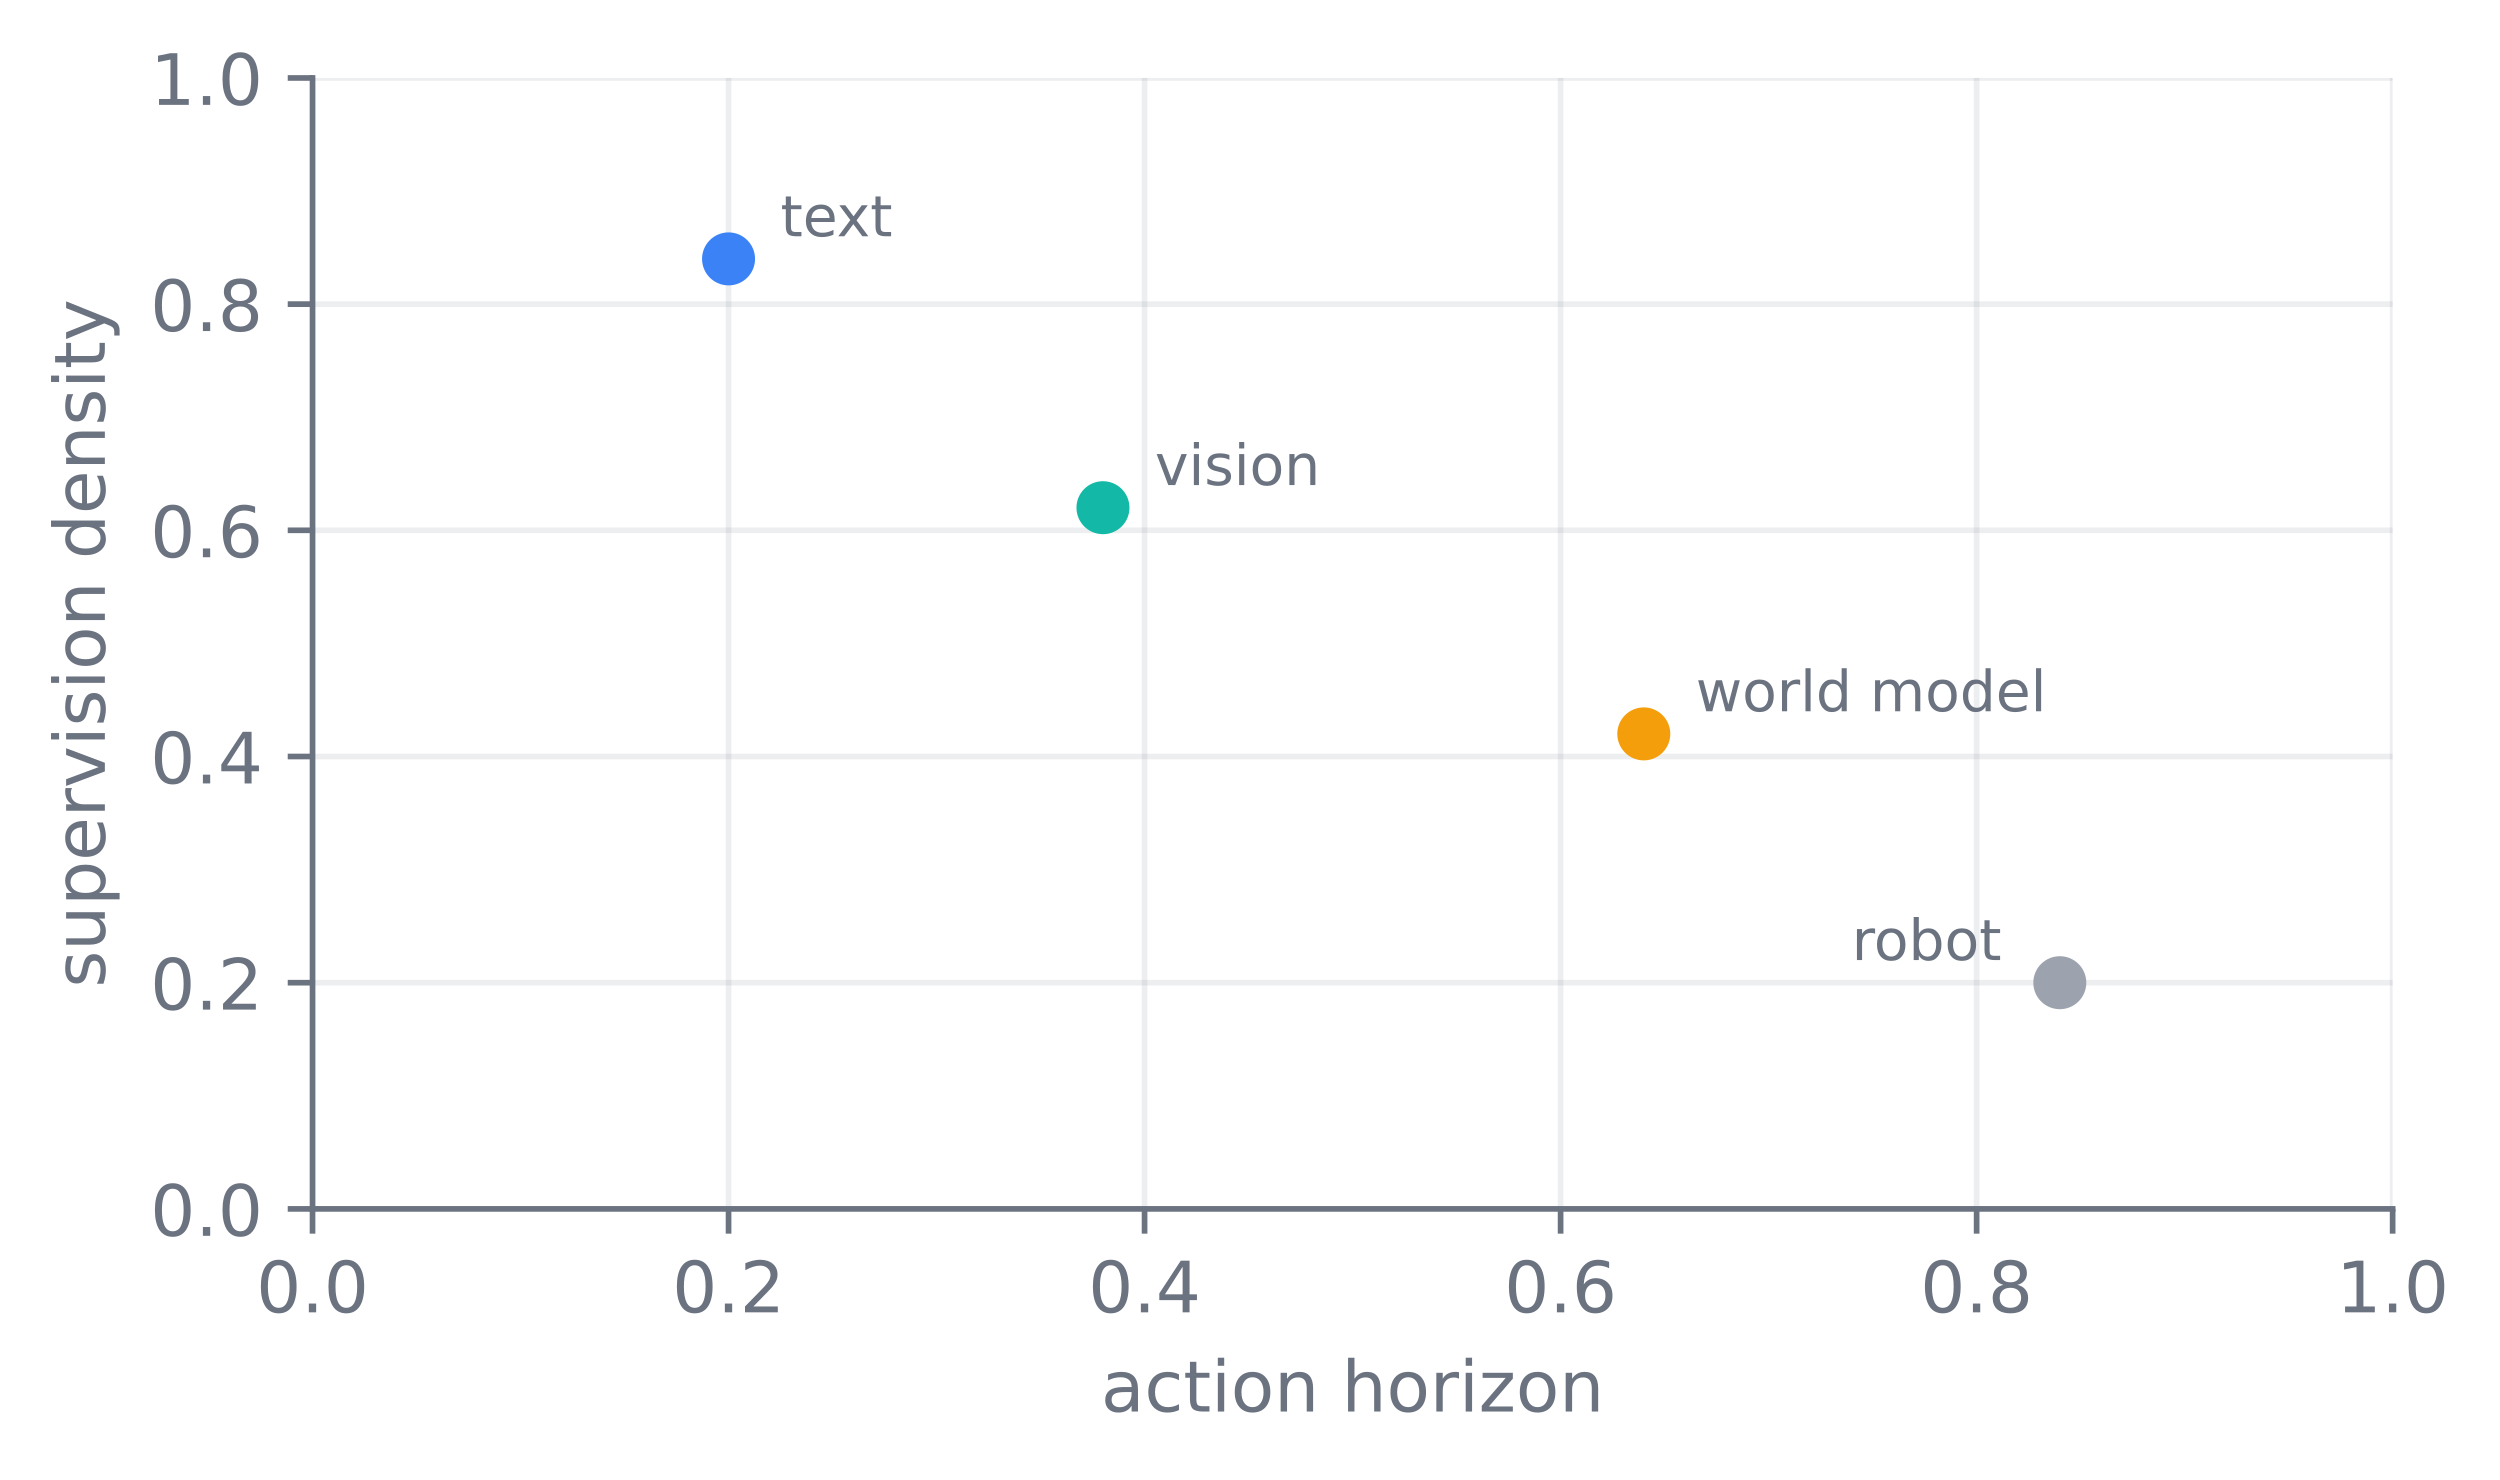
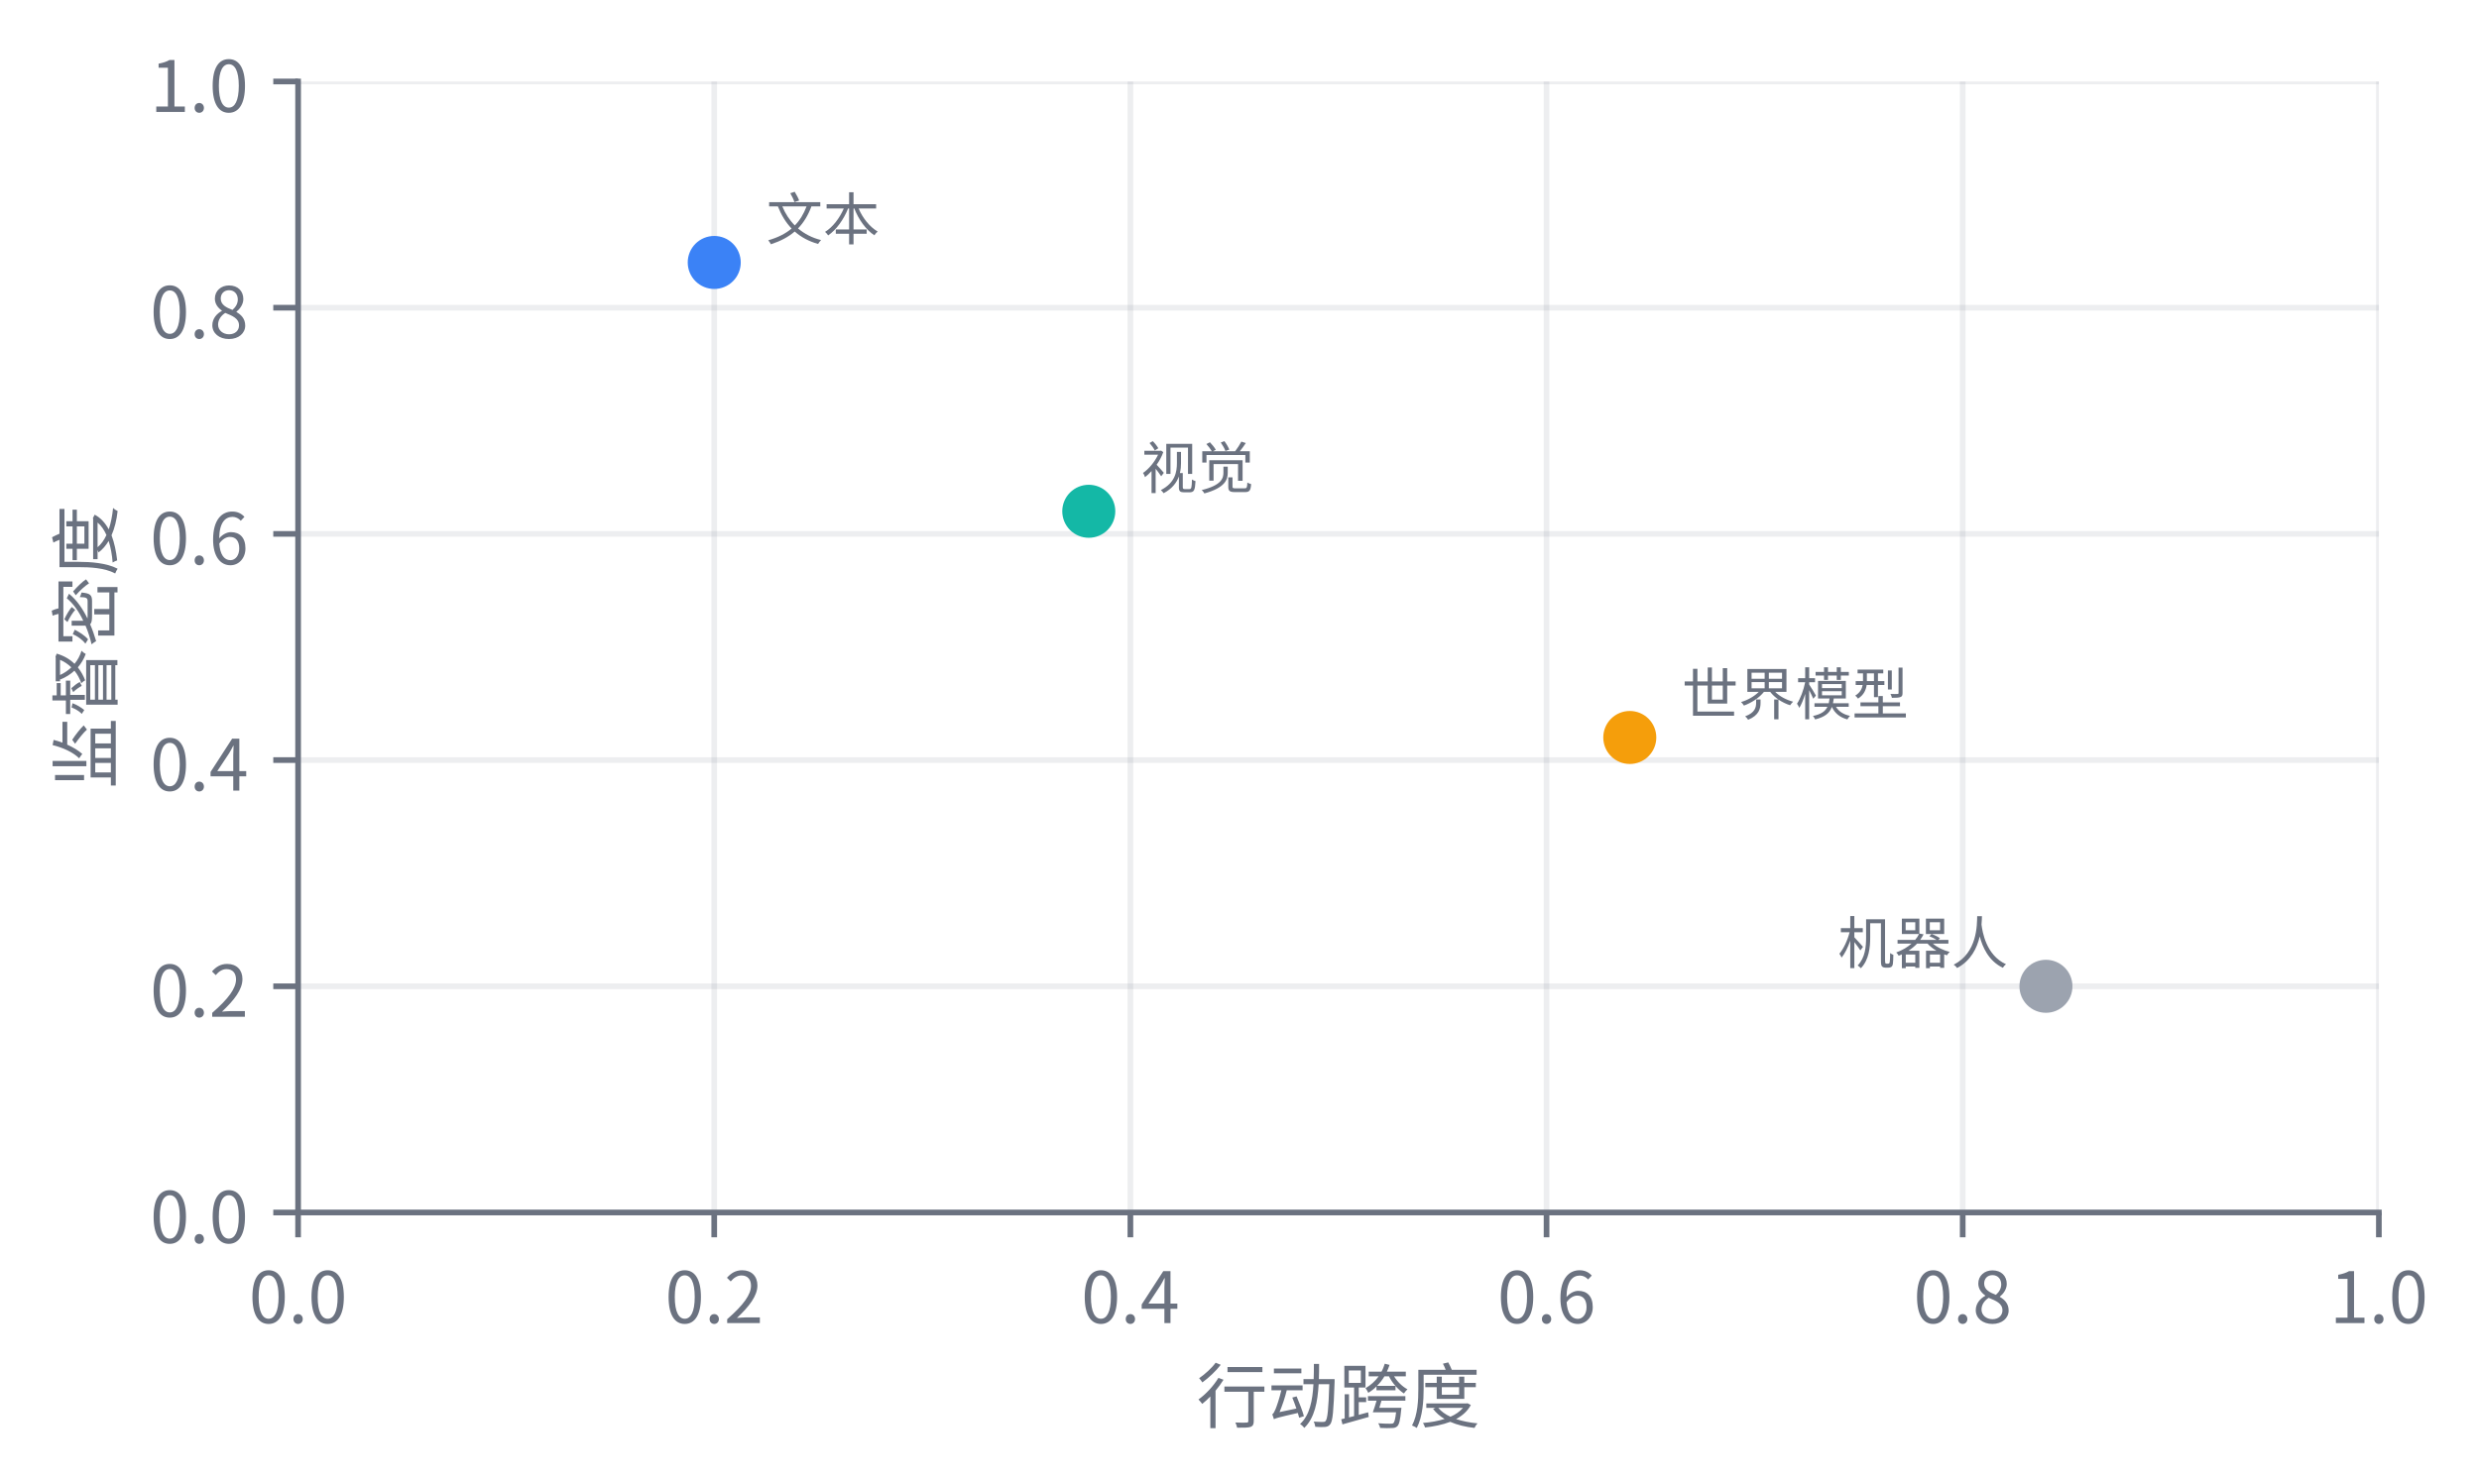
- <svg xmlns="http://www.w3.org/2000/svg" xmlns:xlink="http://www.w3.org/1999/xlink" width="352.8pt" height="208.8pt" viewBox="0 0 352.8 208.8" version="1.1">
+ <svg xmlns="http://www.w3.org/2000/svg" xmlns:xlink="http://www.w3.org/1999/xlink" width="349.722pt" height="209.3pt" viewBox="0 0 349.722 209.3" version="1.1">
  <defs>
    <style type="text/css">*{stroke-linejoin: round; stroke-linecap: butt}</style>
  </defs>
  <g id="figure_1">
    <g id="patch_1">
-       <path d="M 0 208.8  L 352.8 208.8  L 352.8 0  L 0 0  L 0 208.8  z " style="fill: none" />
+       <path d="M 0 209.3  L 349.722 209.3  L 349.722 0  L 0 0  L 0 209.3  z " style="fill: none" />
    </g>
    <g id="axes_1">
      <g id="patch_2">
-         <path d="M 44.104 170.599  L 337.648 170.599  L 337.648 10.999  L 44.104 10.999  L 44.104 170.599  z " style="fill: none" />
+         <path d="M 42.052 171.1  L 335.596 171.1  L 335.596 11.5  L 42.052 11.5  L 42.052 171.1  z " style="fill: none" />
      </g>
      <g id="matplotlib.axis_1">
        <g id="xtick_1">
          <g id="line2d_1">
-             <path d="M 44.104 170.599  L 44.104 10.999  " clip-path="url(#pfd65cee948)" style="fill: none; stroke: #6b7280; stroke-opacity: 0.12; stroke-width: 0.8; stroke-linecap: square" />
+             <path d="M 42.052 171.1  L 42.052 11.5  " clip-path="url(#p0d7fcb207f)" style="fill: none; stroke: #6b7280; stroke-opacity: 0.12; stroke-width: 0.8; stroke-linecap: square" />
          </g>
          <g id="line2d_2">
            <defs>
-               <path id="m7f1b7dd243" d="M 0 0  L 0 3.5  " style="stroke: #6b7280; stroke-width: 0.8" />
+               <path id="m5cb1685ff8" d="M 0 0  L 0 3.5  " style="stroke: #6b7280; stroke-width: 0.8" />
            </defs>
            <g>
-               <use xlink:href="#m7f1b7dd243" x="44.104" y="170.599" style="fill: #6b7280; stroke: #6b7280; stroke-width: 0.8" />
+               <use xlink:href="#m5cb1685ff8" x="42.052" y="171.1" style="fill: #6b7280; stroke: #6b7280; stroke-width: 0.8" />
            </g>
          </g>
          <g id="text_1">
-             <g style="fill: #6b7280" transform="translate(36.15234 185.1969) scale(0.1 -0.1)">
-               <defs>
-                 <path id="DejaVuSans-13" d="M 2034 4250  Q 1547 4250 1301 3770  Q 1056 3291 1056 2328  Q 1056 1369 1301 889  Q 1547 409 2034 409  Q 2525 409 2770 889  Q 3016 1369 3016 2328  Q 3016 3291 2770 3770  Q 2525 4250 2034 4250  z M 2034 4750  Q 2819 4750 3233 4129  Q 3647 3509 3647 2328  Q 3647 1150 3233 529  Q 2819 -91 2034 -91  Q 1250 -91 836 529  Q 422 1150 422 2328  Q 422 3509 836 4129  Q 1250 4750 2034 4750  z " transform="scale(0.015625)" />
-                 <path id="DejaVuSans-11" d="M 684 794  L 1344 794  L 1344 0  L 684 0  L 684 794  z " transform="scale(0.015625)" />
-               </defs>
-               <use xlink:href="#DejaVuSans-13" />
-               <use xlink:href="#DejaVuSans-11" transform="translate(63.625 0)" />
-               <use xlink:href="#DejaVuSans-13" transform="translate(95.40625 0)" />
-             </g>
+             <text style="font-size: 10px; font-family: 'PingFang SC', 'Heiti SC', 'STHeiti', 'Noto Sans CJK SC', 'Microsoft YaHei', 'SimHei', 'Arial Unicode MS', 'DejaVu Sans', sans-serif; text-anchor: middle; fill: #6b7280" x="42.052" y="186.7" transform="rotate(-0 42.05156 186.7004)">0.0</text>
          </g>
        </g>
        <g id="xtick_2">
          <g id="line2d_3">
-             <path d="M 102.813 170.599  L 102.813 10.999  " clip-path="url(#pfd65cee948)" style="fill: none; stroke: #6b7280; stroke-opacity: 0.12; stroke-width: 0.8; stroke-linecap: square" />
+             <path d="M 100.76 171.1  L 100.76 11.5  " clip-path="url(#p0d7fcb207f)" style="fill: none; stroke: #6b7280; stroke-opacity: 0.12; stroke-width: 0.8; stroke-linecap: square" />
          </g>
          <g id="line2d_4">
            <g>
-               <use xlink:href="#m7f1b7dd243" x="102.813" y="170.599" style="fill: #6b7280; stroke: #6b7280; stroke-width: 0.8" />
+               <use xlink:href="#m5cb1685ff8" x="100.76" y="171.1" style="fill: #6b7280; stroke: #6b7280; stroke-width: 0.8" />
            </g>
          </g>
          <g id="text_2">
-             <g style="fill: #6b7280" transform="translate(94.86125 185.1969) scale(0.1 -0.1)">
-               <defs>
-                 <path id="DejaVuSans-15" d="M 1228 531  L 3431 531  L 3431 0  L 469 0  L 469 531  Q 828 903 1448 1529  Q 2069 2156 2228 2338  Q 2531 2678 2651 2914  Q 2772 3150 2772 3378  Q 2772 3750 2511 3984  Q 2250 4219 1831 4219  Q 1534 4219 1204 4116  Q 875 4013 500 3803  L 500 4441  Q 881 4594 1212 4672  Q 1544 4750 1819 4750  Q 2544 4750 2975 4387  Q 3406 4025 3406 3419  Q 3406 3131 3298 2873  Q 3191 2616 2906 2266  Q 2828 2175 2409 1742  Q 1991 1309 1228 531  z " transform="scale(0.015625)" />
-               </defs>
-               <use xlink:href="#DejaVuSans-13" />
-               <use xlink:href="#DejaVuSans-11" transform="translate(63.625 0)" />
-               <use xlink:href="#DejaVuSans-15" transform="translate(95.40625 0)" />
-             </g>
+             <text style="font-size: 10px; font-family: 'PingFang SC', 'Heiti SC', 'STHeiti', 'Noto Sans CJK SC', 'Microsoft YaHei', 'SimHei', 'Arial Unicode MS', 'DejaVu Sans', sans-serif; text-anchor: middle; fill: #6b7280" x="100.76" y="186.7" transform="rotate(-0 100.7605 186.7004)">0.2</text>
          </g>
        </g>
        <g id="xtick_3">
          <g id="line2d_5">
-             <path d="M 161.522 170.599  L 161.522 10.999  " clip-path="url(#pfd65cee948)" style="fill: none; stroke: #6b7280; stroke-opacity: 0.12; stroke-width: 0.8; stroke-linecap: square" />
+             <path d="M 159.469 171.1  L 159.469 11.5  " clip-path="url(#p0d7fcb207f)" style="fill: none; stroke: #6b7280; stroke-opacity: 0.12; stroke-width: 0.8; stroke-linecap: square" />
          </g>
          <g id="line2d_6">
            <g>
-               <use xlink:href="#m7f1b7dd243" x="161.522" y="170.599" style="fill: #6b7280; stroke: #6b7280; stroke-width: 0.8" />
+               <use xlink:href="#m5cb1685ff8" x="159.469" y="171.1" style="fill: #6b7280; stroke: #6b7280; stroke-width: 0.8" />
            </g>
          </g>
          <g id="text_3">
-             <g style="fill: #6b7280" transform="translate(153.5702 185.1969) scale(0.1 -0.1)">
-               <defs>
-                 <path id="DejaVuSans-17" d="M 2419 4116  L 825 1625  L 2419 1625  L 2419 4116  z M 2253 4666  L 3047 4666  L 3047 1625  L 3713 1625  L 3713 1100  L 3047 1100  L 3047 0  L 2419 0  L 2419 1100  L 313 1100  L 313 1709  L 2253 4666  z " transform="scale(0.015625)" />
-               </defs>
-               <use xlink:href="#DejaVuSans-13" />
-               <use xlink:href="#DejaVuSans-11" transform="translate(63.625 0)" />
-               <use xlink:href="#DejaVuSans-17" transform="translate(95.40625 0)" />
-             </g>
+             <text style="font-size: 10px; font-family: 'PingFang SC', 'Heiti SC', 'STHeiti', 'Noto Sans CJK SC', 'Microsoft YaHei', 'SimHei', 'Arial Unicode MS', 'DejaVu Sans', sans-serif; text-anchor: middle; fill: #6b7280" x="159.469" y="186.7" transform="rotate(-0 159.4694 186.7004)">0.4</text>
          </g>
        </g>
        <g id="xtick_4">
          <g id="line2d_7">
-             <path d="M 220.231 170.599  L 220.231 10.999  " clip-path="url(#pfd65cee948)" style="fill: none; stroke: #6b7280; stroke-opacity: 0.12; stroke-width: 0.8; stroke-linecap: square" />
+             <path d="M 218.178 171.1  L 218.178 11.5  " clip-path="url(#p0d7fcb207f)" style="fill: none; stroke: #6b7280; stroke-opacity: 0.12; stroke-width: 0.8; stroke-linecap: square" />
          </g>
          <g id="line2d_8">
            <g>
-               <use xlink:href="#m7f1b7dd243" x="220.231" y="170.599" style="fill: #6b7280; stroke: #6b7280; stroke-width: 0.8" />
+               <use xlink:href="#m5cb1685ff8" x="218.178" y="171.1" style="fill: #6b7280; stroke: #6b7280; stroke-width: 0.8" />
            </g>
          </g>
          <g id="text_4">
-             <g style="fill: #6b7280" transform="translate(212.2791 185.1969) scale(0.1 -0.1)">
-               <defs>
-                 <path id="DejaVuSans-19" d="M 2113 2584  Q 1688 2584 1439 2293  Q 1191 2003 1191 1497  Q 1191 994 1439 701  Q 1688 409 2113 409  Q 2538 409 2786 701  Q 3034 994 3034 1497  Q 3034 2003 2786 2293  Q 2538 2584 2113 2584  z M 3366 4563  L 3366 3988  Q 3128 4100 2886 4159  Q 2644 4219 2406 4219  Q 1781 4219 1451 3797  Q 1122 3375 1075 2522  Q 1259 2794 1537 2939  Q 1816 3084 2150 3084  Q 2853 3084 3261 2657  Q 3669 2231 3669 1497  Q 3669 778 3244 343  Q 2819 -91 2113 -91  Q 1303 -91 875 529  Q 447 1150 447 2328  Q 447 3434 972 4092  Q 1497 4750 2381 4750  Q 2619 4750 2861 4703  Q 3103 4656 3366 4563  z " transform="scale(0.015625)" />
-               </defs>
-               <use xlink:href="#DejaVuSans-13" />
-               <use xlink:href="#DejaVuSans-11" transform="translate(63.625 0)" />
-               <use xlink:href="#DejaVuSans-19" transform="translate(95.40625 0)" />
-             </g>
+             <text style="font-size: 10px; font-family: 'PingFang SC', 'Heiti SC', 'STHeiti', 'Noto Sans CJK SC', 'Microsoft YaHei', 'SimHei', 'Arial Unicode MS', 'DejaVu Sans', sans-serif; text-anchor: middle; fill: #6b7280" x="218.178" y="186.7" transform="rotate(-0 218.1783 186.7004)">0.6</text>
          </g>
        </g>
        <g id="xtick_5">
          <g id="line2d_9">
-             <path d="M 278.94 170.599  L 278.94 10.999  " clip-path="url(#pfd65cee948)" style="fill: none; stroke: #6b7280; stroke-opacity: 0.12; stroke-width: 0.8; stroke-linecap: square" />
+             <path d="M 276.887 171.1  L 276.887 11.5  " clip-path="url(#p0d7fcb207f)" style="fill: none; stroke: #6b7280; stroke-opacity: 0.12; stroke-width: 0.8; stroke-linecap: square" />
          </g>
          <g id="line2d_10">
            <g>
-               <use xlink:href="#m7f1b7dd243" x="278.94" y="170.599" style="fill: #6b7280; stroke: #6b7280; stroke-width: 0.8" />
+               <use xlink:href="#m5cb1685ff8" x="276.887" y="171.1" style="fill: #6b7280; stroke: #6b7280; stroke-width: 0.8" />
            </g>
          </g>
          <g id="text_5">
-             <g style="fill: #6b7280" transform="translate(270.988 185.1969) scale(0.1 -0.1)">
-               <defs>
-                 <path id="DejaVuSans-1b" d="M 2034 2216  Q 1584 2216 1326 1975  Q 1069 1734 1069 1313  Q 1069 891 1326 650  Q 1584 409 2034 409  Q 2484 409 2743 651  Q 3003 894 3003 1313  Q 3003 1734 2745 1975  Q 2488 2216 2034 2216  z M 1403 2484  Q 997 2584 770 2862  Q 544 3141 544 3541  Q 544 4100 942 4425  Q 1341 4750 2034 4750  Q 2731 4750 3128 4425  Q 3525 4100 3525 3541  Q 3525 3141 3298 2862  Q 3072 2584 2669 2484  Q 3125 2378 3379 2068  Q 3634 1759 3634 1313  Q 3634 634 3220 271  Q 2806 -91 2034 -91  Q 1263 -91 848 271  Q 434 634 434 1313  Q 434 1759 690 2068  Q 947 2378 1403 2484  z M 1172 3481  Q 1172 3119 1398 2916  Q 1625 2713 2034 2713  Q 2441 2713 2670 2916  Q 2900 3119 2900 3481  Q 2900 3844 2670 4047  Q 2441 4250 2034 4250  Q 1625 4250 1398 4047  Q 1172 3844 1172 3481  z " transform="scale(0.015625)" />
-               </defs>
-               <use xlink:href="#DejaVuSans-13" />
-               <use xlink:href="#DejaVuSans-11" transform="translate(63.625 0)" />
-               <use xlink:href="#DejaVuSans-1b" transform="translate(95.40625 0)" />
-             </g>
+             <text style="font-size: 10px; font-family: 'PingFang SC', 'Heiti SC', 'STHeiti', 'Noto Sans CJK SC', 'Microsoft YaHei', 'SimHei', 'Arial Unicode MS', 'DejaVu Sans', sans-serif; text-anchor: middle; fill: #6b7280" x="276.887" y="186.7" transform="rotate(-0 276.8872 186.7004)">0.8</text>
          </g>
        </g>
        <g id="xtick_6">
          <g id="line2d_11">
-             <path d="M 337.648 170.599  L 337.648 10.999  " clip-path="url(#pfd65cee948)" style="fill: none; stroke: #6b7280; stroke-opacity: 0.12; stroke-width: 0.8; stroke-linecap: square" />
+             <path d="M 335.596 171.1  L 335.596 11.5  " clip-path="url(#p0d7fcb207f)" style="fill: none; stroke: #6b7280; stroke-opacity: 0.12; stroke-width: 0.8; stroke-linecap: square" />
          </g>
          <g id="line2d_12">
            <g>
-               <use xlink:href="#m7f1b7dd243" x="337.648" y="170.599" style="fill: #6b7280; stroke: #6b7280; stroke-width: 0.8" />
+               <use xlink:href="#m5cb1685ff8" x="335.596" y="171.1" style="fill: #6b7280; stroke: #6b7280; stroke-width: 0.8" />
            </g>
          </g>
          <g id="text_6">
-             <g style="fill: #6b7280" transform="translate(329.6969 185.1969) scale(0.1 -0.1)">
-               <defs>
-                 <path id="DejaVuSans-14" d="M 794 531  L 1825 531  L 1825 4091  L 703 3866  L 703 4441  L 1819 4666  L 2450 4666  L 2450 531  L 3481 531  L 3481 0  L 794 0  L 794 531  z " transform="scale(0.015625)" />
-               </defs>
-               <use xlink:href="#DejaVuSans-14" />
-               <use xlink:href="#DejaVuSans-11" transform="translate(63.625 0)" />
-               <use xlink:href="#DejaVuSans-13" transform="translate(95.40625 0)" />
-             </g>
+             <text style="font-size: 10px; font-family: 'PingFang SC', 'Heiti SC', 'STHeiti', 'Noto Sans CJK SC', 'Microsoft YaHei', 'SimHei', 'Arial Unicode MS', 'DejaVu Sans', sans-serif; text-anchor: middle; fill: #6b7280" x="335.596" y="186.7" transform="rotate(-0 335.5961 186.7004)">1.0</text>
          </g>
        </g>
        <g id="text_7">
-           <g style="fill: #6b7280" transform="translate(155.3715 199.1977) scale(0.1 -0.1)">
-             <defs>
-               <path id="DejaVuSans-44" d="M 2194 1759  Q 1497 1759 1228 1600  Q 959 1441 959 1056  Q 959 750 1161 570  Q 1363 391 1709 391  Q 2188 391 2477 730  Q 2766 1069 2766 1631  L 2766 1759  L 2194 1759  z M 3341 1997  L 3341 0  L 2766 0  L 2766 531  Q 2569 213 2275 61  Q 1981 -91 1556 -91  Q 1019 -91 701 211  Q 384 513 384 1019  Q 384 1609 779 1909  Q 1175 2209 1959 2209  L 2766 2209  L 2766 2266  Q 2766 2663 2505 2880  Q 2244 3097 1772 3097  Q 1472 3097 1187 3025  Q 903 2953 641 2809  L 641 3341  Q 956 3463 1253 3523  Q 1550 3584 1831 3584  Q 2591 3584 2966 3190  Q 3341 2797 3341 1997  z " transform="scale(0.015625)" />
-               <path id="DejaVuSans-46" d="M 3122 3366  L 3122 2828  Q 2878 2963 2633 3030  Q 2388 3097 2138 3097  Q 1578 3097 1268 2742  Q 959 2388 959 1747  Q 959 1106 1268 751  Q 1578 397 2138 397  Q 2388 397 2633 464  Q 2878 531 3122 666  L 3122 134  Q 2881 22 2623 -34  Q 2366 -91 2075 -91  Q 1284 -91 818 406  Q 353 903 353 1747  Q 353 2603 823 3093  Q 1294 3584 2113 3584  Q 2378 3584 2631 3529  Q 2884 3475 3122 3366  z " transform="scale(0.015625)" />
-               <path id="DejaVuSans-57" d="M 1172 4494  L 1172 3500  L 2356 3500  L 2356 3053  L 1172 3053  L 1172 1153  Q 1172 725 1289 603  Q 1406 481 1766 481  L 2356 481  L 2356 0  L 1766 0  Q 1100 0 847 248  Q 594 497 594 1153  L 594 3053  L 172 3053  L 172 3500  L 594 3500  L 594 4494  L 1172 4494  z " transform="scale(0.015625)" />
-               <path id="DejaVuSans-4c" d="M 603 3500  L 1178 3500  L 1178 0  L 603 0  L 603 3500  z M 603 4863  L 1178 4863  L 1178 4134  L 603 4134  L 603 4863  z " transform="scale(0.015625)" />
-               <path id="DejaVuSans-52" d="M 1959 3097  Q 1497 3097 1228 2736  Q 959 2375 959 1747  Q 959 1119 1226 758  Q 1494 397 1959 397  Q 2419 397 2687 759  Q 2956 1122 2956 1747  Q 2956 2369 2687 2733  Q 2419 3097 1959 3097  z M 1959 3584  Q 2709 3584 3137 3096  Q 3566 2609 3566 1747  Q 3566 888 3137 398  Q 2709 -91 1959 -91  Q 1206 -91 779 398  Q 353 888 353 1747  Q 353 2609 779 3096  Q 1206 3584 1959 3584  z " transform="scale(0.015625)" />
-               <path id="DejaVuSans-51" d="M 3513 2113  L 3513 0  L 2938 0  L 2938 2094  Q 2938 2591 2744 2837  Q 2550 3084 2163 3084  Q 1697 3084 1428 2787  Q 1159 2491 1159 1978  L 1159 0  L 581 0  L 581 3500  L 1159 3500  L 1159 2956  Q 1366 3272 1645 3428  Q 1925 3584 2291 3584  Q 2894 3584 3203 3211  Q 3513 2838 3513 2113  z " transform="scale(0.015625)" />
-               <path id="DejaVuSans-3" transform="scale(0.015625)" />
-               <path id="DejaVuSans-4b" d="M 3513 2113  L 3513 0  L 2938 0  L 2938 2094  Q 2938 2591 2744 2837  Q 2550 3084 2163 3084  Q 1697 3084 1428 2787  Q 1159 2491 1159 1978  L 1159 0  L 581 0  L 581 4863  L 1159 4863  L 1159 2956  Q 1366 3272 1645 3428  Q 1925 3584 2291 3584  Q 2894 3584 3203 3211  Q 3513 2838 3513 2113  z " transform="scale(0.015625)" />
-               <path id="DejaVuSans-55" d="M 2631 2963  Q 2534 3019 2420 3045  Q 2306 3072 2169 3072  Q 1681 3072 1420 2755  Q 1159 2438 1159 1844  L 1159 0  L 581 0  L 581 3500  L 1159 3500  L 1159 2956  Q 1341 3275 1631 3429  Q 1922 3584 2338 3584  Q 2397 3584 2469 3576  Q 2541 3569 2628 3553  L 2631 2963  z " transform="scale(0.015625)" />
-               <path id="DejaVuSans-5d" d="M 353 3500  L 3084 3500  L 3084 2975  L 922 459  L 3084 459  L 3084 0  L 275 0  L 275 525  L 2438 3041  L 353 3041  L 353 3500  z " transform="scale(0.015625)" />
-             </defs>
-             <use xlink:href="#DejaVuSans-44" />
-             <use xlink:href="#DejaVuSans-46" transform="translate(61.28125 0)" />
-             <use xlink:href="#DejaVuSans-57" transform="translate(116.2656 0)" />
-             <use xlink:href="#DejaVuSans-4c" transform="translate(155.4688 0)" />
-             <use xlink:href="#DejaVuSans-52" transform="translate(183.25 0)" />
-             <use xlink:href="#DejaVuSans-51" transform="translate(244.4375 0)" />
-             <use xlink:href="#DejaVuSans-3" transform="translate(307.8125 0)" />
-             <use xlink:href="#DejaVuSans-4b" transform="translate(339.5938 0)" />
-             <use xlink:href="#DejaVuSans-52" transform="translate(402.9688 0)" />
-             <use xlink:href="#DejaVuSans-55" transform="translate(464.1562 0)" />
-             <use xlink:href="#DejaVuSans-4c" transform="translate(505.2656 0)" />
-             <use xlink:href="#DejaVuSans-5d" transform="translate(533.0469 0)" />
-             <use xlink:href="#DejaVuSans-52" transform="translate(585.5312 0)" />
-             <use xlink:href="#DejaVuSans-51" transform="translate(646.7188 0)" />
-           </g>
+           <text style="font-size: 10px; font-family: 'PingFang SC', 'Heiti SC', 'STHeiti', 'Noto Sans CJK SC', 'Microsoft YaHei', 'SimHei', 'Arial Unicode MS', 'DejaVu Sans', sans-serif; text-anchor: middle; fill: #6b7280" x="188.824" y="200.7" transform="rotate(-0 188.8238 200.7004)">行动跨度</text>
        </g>
      </g>
      <g id="matplotlib.axis_2">
        <g id="ytick_1">
          <g id="line2d_13">
-             <path d="M 44.104 170.599  L 337.648 170.599  " clip-path="url(#pfd65cee948)" style="fill: none; stroke: #6b7280; stroke-opacity: 0.12; stroke-width: 0.8; stroke-linecap: square" />
+             <path d="M 42.052 171.1  L 335.596 171.1  " clip-path="url(#p0d7fcb207f)" style="fill: none; stroke: #6b7280; stroke-opacity: 0.12; stroke-width: 0.8; stroke-linecap: square" />
          </g>
          <g id="line2d_14">
            <defs>
-               <path id="m8cf93c35e7" d="M 0 0  L -3.5 0  " style="stroke: #6b7280; stroke-width: 0.8" />
+               <path id="m06b5e1272e" d="M 0 0  L -3.5 0  " style="stroke: #6b7280; stroke-width: 0.8" />
            </defs>
            <g>
-               <use xlink:href="#m8cf93c35e7" x="44.104" y="170.599" style="fill: #6b7280; stroke: #6b7280; stroke-width: 0.8" />
+               <use xlink:href="#m06b5e1272e" x="42.052" y="171.1" style="fill: #6b7280; stroke: #6b7280; stroke-width: 0.8" />
            </g>
          </g>
          <g id="text_8">
-             <g style="fill: #6b7280" transform="translate(21.20078 174.398) scale(0.1 -0.1)">
-               <use xlink:href="#DejaVuSans-13" />
-               <use xlink:href="#DejaVuSans-11" transform="translate(63.625 0)" />
-               <use xlink:href="#DejaVuSans-13" transform="translate(95.40625 0)" />
-             </g>
+             <text style="font-size: 10px; font-family: 'PingFang SC', 'Heiti SC', 'STHeiti', 'Noto Sans CJK SC', 'Microsoft YaHei', 'SimHei', 'Arial Unicode MS', 'DejaVu Sans', sans-serif; text-anchor: end; fill: #6b7280" x="35.052" y="175.4" transform="rotate(-0 35.05156 175.4004)">0.0</text>
          </g>
        </g>
        <g id="ytick_2">
          <g id="line2d_15">
-             <path d="M 44.104 138.679  L 337.648 138.679  " clip-path="url(#pfd65cee948)" style="fill: none; stroke: #6b7280; stroke-opacity: 0.12; stroke-width: 0.8; stroke-linecap: square" />
+             <path d="M 42.052 139.18  L 335.596 139.18  " clip-path="url(#p0d7fcb207f)" style="fill: none; stroke: #6b7280; stroke-opacity: 0.12; stroke-width: 0.8; stroke-linecap: square" />
          </g>
          <g id="line2d_16">
            <g>
-               <use xlink:href="#m8cf93c35e7" x="44.104" y="138.679" style="fill: #6b7280; stroke: #6b7280; stroke-width: 0.8" />
+               <use xlink:href="#m06b5e1272e" x="42.052" y="139.18" style="fill: #6b7280; stroke: #6b7280; stroke-width: 0.8" />
            </g>
          </g>
          <g id="text_9">
-             <g style="fill: #6b7280" transform="translate(21.20078 142.478) scale(0.1 -0.1)">
-               <use xlink:href="#DejaVuSans-13" />
-               <use xlink:href="#DejaVuSans-11" transform="translate(63.625 0)" />
-               <use xlink:href="#DejaVuSans-15" transform="translate(95.40625 0)" />
-             </g>
+             <text style="font-size: 10px; font-family: 'PingFang SC', 'Heiti SC', 'STHeiti', 'Noto Sans CJK SC', 'Microsoft YaHei', 'SimHei', 'Arial Unicode MS', 'DejaVu Sans', sans-serif; text-anchor: end; fill: #6b7280" x="35.052" y="143.48" transform="rotate(-0 35.05156 143.4803)">0.2</text>
          </g>
        </g>
        <g id="ytick_3">
          <g id="line2d_17">
-             <path d="M 44.104 106.759  L 337.648 106.759  " clip-path="url(#pfd65cee948)" style="fill: none; stroke: #6b7280; stroke-opacity: 0.12; stroke-width: 0.8; stroke-linecap: square" />
+             <path d="M 42.052 107.26  L 335.596 107.26  " clip-path="url(#p0d7fcb207f)" style="fill: none; stroke: #6b7280; stroke-opacity: 0.12; stroke-width: 0.8; stroke-linecap: square" />
          </g>
          <g id="line2d_18">
            <g>
-               <use xlink:href="#m8cf93c35e7" x="44.104" y="106.759" style="fill: #6b7280; stroke: #6b7280; stroke-width: 0.8" />
+               <use xlink:href="#m06b5e1272e" x="42.052" y="107.26" style="fill: #6b7280; stroke: #6b7280; stroke-width: 0.8" />
            </g>
          </g>
          <g id="text_10">
-             <g style="fill: #6b7280" transform="translate(21.20078 110.5579) scale(0.1 -0.1)">
-               <use xlink:href="#DejaVuSans-13" />
-               <use xlink:href="#DejaVuSans-11" transform="translate(63.625 0)" />
-               <use xlink:href="#DejaVuSans-17" transform="translate(95.40625 0)" />
-             </g>
+             <text style="font-size: 10px; font-family: 'PingFang SC', 'Heiti SC', 'STHeiti', 'Noto Sans CJK SC', 'Microsoft YaHei', 'SimHei', 'Arial Unicode MS', 'DejaVu Sans', sans-serif; text-anchor: end; fill: #6b7280" x="35.052" y="111.56" transform="rotate(-0 35.05156 111.5602)">0.4</text>
          </g>
        </g>
        <g id="ytick_4">
          <g id="line2d_19">
-             <path d="M 44.104 74.839  L 337.648 74.839  " clip-path="url(#pfd65cee948)" style="fill: none; stroke: #6b7280; stroke-opacity: 0.12; stroke-width: 0.8; stroke-linecap: square" />
+             <path d="M 42.052 75.34  L 335.596 75.34  " clip-path="url(#p0d7fcb207f)" style="fill: none; stroke: #6b7280; stroke-opacity: 0.12; stroke-width: 0.8; stroke-linecap: square" />
          </g>
          <g id="line2d_20">
            <g>
-               <use xlink:href="#m8cf93c35e7" x="44.104" y="74.839" style="fill: #6b7280; stroke: #6b7280; stroke-width: 0.8" />
+               <use xlink:href="#m06b5e1272e" x="42.052" y="75.34" style="fill: #6b7280; stroke: #6b7280; stroke-width: 0.8" />
            </g>
          </g>
          <g id="text_11">
-             <g style="fill: #6b7280" transform="translate(21.20078 78.63781) scale(0.1 -0.1)">
-               <use xlink:href="#DejaVuSans-13" />
-               <use xlink:href="#DejaVuSans-11" transform="translate(63.625 0)" />
-               <use xlink:href="#DejaVuSans-19" transform="translate(95.40625 0)" />
-             </g>
+             <text style="font-size: 10px; font-family: 'PingFang SC', 'Heiti SC', 'STHeiti', 'Noto Sans CJK SC', 'Microsoft YaHei', 'SimHei', 'Arial Unicode MS', 'DejaVu Sans', sans-serif; text-anchor: end; fill: #6b7280" x="35.052" y="79.64" transform="rotate(-0 35.05156 79.64016)">0.6</text>
          </g>
        </g>
        <g id="ytick_5">
          <g id="line2d_21">
-             <path d="M 44.104 42.919  L 337.648 42.919  " clip-path="url(#pfd65cee948)" style="fill: none; stroke: #6b7280; stroke-opacity: 0.12; stroke-width: 0.8; stroke-linecap: square" />
+             <path d="M 42.052 43.42  L 335.596 43.42  " clip-path="url(#p0d7fcb207f)" style="fill: none; stroke: #6b7280; stroke-opacity: 0.12; stroke-width: 0.8; stroke-linecap: square" />
          </g>
          <g id="line2d_22">
            <g>
-               <use xlink:href="#m8cf93c35e7" x="44.104" y="42.919" style="fill: #6b7280; stroke: #6b7280; stroke-width: 0.8" />
+               <use xlink:href="#m06b5e1272e" x="42.052" y="43.42" style="fill: #6b7280; stroke: #6b7280; stroke-width: 0.8" />
            </g>
          </g>
          <g id="text_12">
-             <g style="fill: #6b7280" transform="translate(21.20078 46.71773) scale(0.1 -0.1)">
-               <use xlink:href="#DejaVuSans-13" />
-               <use xlink:href="#DejaVuSans-11" transform="translate(63.625 0)" />
-               <use xlink:href="#DejaVuSans-1b" transform="translate(95.40625 0)" />
-             </g>
+             <text style="font-size: 10px; font-family: 'PingFang SC', 'Heiti SC', 'STHeiti', 'Noto Sans CJK SC', 'Microsoft YaHei', 'SimHei', 'Arial Unicode MS', 'DejaVu Sans', sans-serif; text-anchor: end; fill: #6b7280" x="35.052" y="47.72" transform="rotate(-0 35.05156 47.72008)">0.8</text>
          </g>
        </g>
        <g id="ytick_6">
          <g id="line2d_23">
-             <path d="M 44.104 10.999  L 337.648 10.999  " clip-path="url(#pfd65cee948)" style="fill: none; stroke: #6b7280; stroke-opacity: 0.12; stroke-width: 0.8; stroke-linecap: square" />
+             <path d="M 42.052 11.5  L 335.596 11.5  " clip-path="url(#p0d7fcb207f)" style="fill: none; stroke: #6b7280; stroke-opacity: 0.12; stroke-width: 0.8; stroke-linecap: square" />
          </g>
          <g id="line2d_24">
            <g>
-               <use xlink:href="#m8cf93c35e7" x="44.104" y="10.999" style="fill: #6b7280; stroke: #6b7280; stroke-width: 0.8" />
+               <use xlink:href="#m06b5e1272e" x="42.052" y="11.5" style="fill: #6b7280; stroke: #6b7280; stroke-width: 0.8" />
            </g>
          </g>
          <g id="text_13">
-             <g style="fill: #6b7280" transform="translate(21.20078 14.79766) scale(0.1 -0.1)">
-               <use xlink:href="#DejaVuSans-14" />
-               <use xlink:href="#DejaVuSans-11" transform="translate(63.625 0)" />
-               <use xlink:href="#DejaVuSans-13" transform="translate(95.40625 0)" />
-             </g>
+             <text style="font-size: 10px; font-family: 'PingFang SC', 'Heiti SC', 'STHeiti', 'Noto Sans CJK SC', 'Microsoft YaHei', 'SimHei', 'Arial Unicode MS', 'DejaVu Sans', sans-serif; text-anchor: end; fill: #6b7280" x="35.052" y="15.8" transform="rotate(-0 35.05156 15.8)">1.0</text>
          </g>
        </g>
        <g id="text_14">
-           <g style="fill: #6b7280" transform="translate(14.79844 139.3709) rotate(-90) scale(0.1 -0.1)">
-             <defs>
-               <path id="DejaVuSans-56" d="M 2834 3397  L 2834 2853  Q 2591 2978 2328 3040  Q 2066 3103 1784 3103  Q 1356 3103 1142 2972  Q 928 2841 928 2578  Q 928 2378 1081 2264  Q 1234 2150 1697 2047  L 1894 2003  Q 2506 1872 2764 1633  Q 3022 1394 3022 966  Q 3022 478 2636 193  Q 2250 -91 1575 -91  Q 1294 -91 989 -36  Q 684 19 347 128  L 347 722  Q 666 556 975 473  Q 1284 391 1588 391  Q 1994 391 2212 530  Q 2431 669 2431 922  Q 2431 1156 2273 1281  Q 2116 1406 1581 1522  L 1381 1569  Q 847 1681 609 1914  Q 372 2147 372 2553  Q 372 3047 722 3315  Q 1072 3584 1716 3584  Q 2034 3584 2315 3537  Q 2597 3491 2834 3397  z " transform="scale(0.015625)" />
-               <path id="DejaVuSans-58" d="M 544 1381  L 544 3500  L 1119 3500  L 1119 1403  Q 1119 906 1312 657  Q 1506 409 1894 409  Q 2359 409 2629 706  Q 2900 1003 2900 1516  L 2900 3500  L 3475 3500  L 3475 0  L 2900 0  L 2900 538  Q 2691 219 2414 64  Q 2138 -91 1772 -91  Q 1169 -91 856 284  Q 544 659 544 1381  z M 1991 3584  L 1991 3584  z " transform="scale(0.015625)" />
-               <path id="DejaVuSans-53" d="M 1159 525  L 1159 -1331  L 581 -1331  L 581 3500  L 1159 3500  L 1159 2969  Q 1341 3281 1617 3432  Q 1894 3584 2278 3584  Q 2916 3584 3314 3078  Q 3713 2572 3713 1747  Q 3713 922 3314 415  Q 2916 -91 2278 -91  Q 1894 -91 1617 61  Q 1341 213 1159 525  z M 3116 1747  Q 3116 2381 2855 2742  Q 2594 3103 2138 3103  Q 1681 3103 1420 2742  Q 1159 2381 1159 1747  Q 1159 1113 1420 752  Q 1681 391 2138 391  Q 2594 391 2855 752  Q 3116 1113 3116 1747  z " transform="scale(0.015625)" />
-               <path id="DejaVuSans-48" d="M 3597 1894  L 3597 1613  L 953 1613  Q 991 1019 1311 708  Q 1631 397 2203 397  Q 2534 397 2845 478  Q 3156 559 3463 722  L 3463 178  Q 3153 47 2828 -22  Q 2503 -91 2169 -91  Q 1331 -91 842 396  Q 353 884 353 1716  Q 353 2575 817 3079  Q 1281 3584 2069 3584  Q 2775 3584 3186 3129  Q 3597 2675 3597 1894  z M 3022 2063  Q 3016 2534 2758 2815  Q 2500 3097 2075 3097  Q 1594 3097 1305 2825  Q 1016 2553 972 2059  L 3022 2063  z " transform="scale(0.015625)" />
-               <path id="DejaVuSans-59" d="M 191 3500  L 800 3500  L 1894 563  L 2988 3500  L 3597 3500  L 2284 0  L 1503 0  L 191 3500  z " transform="scale(0.015625)" />
-               <path id="DejaVuSans-47" d="M 2906 2969  L 2906 4863  L 3481 4863  L 3481 0  L 2906 0  L 2906 525  Q 2725 213 2448 61  Q 2172 -91 1784 -91  Q 1150 -91 751 415  Q 353 922 353 1747  Q 353 2572 751 3078  Q 1150 3584 1784 3584  Q 2172 3584 2448 3432  Q 2725 3281 2906 2969  z M 947 1747  Q 947 1113 1208 752  Q 1469 391 1925 391  Q 2381 391 2643 752  Q 2906 1113 2906 1747  Q 2906 2381 2643 2742  Q 2381 3103 1925 3103  Q 1469 3103 1208 2742  Q 947 2381 947 1747  z " transform="scale(0.015625)" />
-               <path id="DejaVuSans-5c" d="M 2059 -325  Q 1816 -950 1584 -1140  Q 1353 -1331 966 -1331  L 506 -1331  L 506 -850  L 844 -850  Q 1081 -850 1212 -737  Q 1344 -625 1503 -206  L 1606 56  L 191 3500  L 800 3500  L 1894 763  L 2988 3500  L 3597 3500  L 2059 -325  z " transform="scale(0.015625)" />
-             </defs>
-             <use xlink:href="#DejaVuSans-56" />
-             <use xlink:href="#DejaVuSans-58" transform="translate(52.09375 0)" />
-             <use xlink:href="#DejaVuSans-53" transform="translate(115.4688 0)" />
-             <use xlink:href="#DejaVuSans-48" transform="translate(178.9531 0)" />
-             <use xlink:href="#DejaVuSans-55" transform="translate(240.4844 0)" />
-             <use xlink:href="#DejaVuSans-59" transform="translate(281.5938 0)" />
-             <use xlink:href="#DejaVuSans-4c" transform="translate(340.7812 0)" />
-             <use xlink:href="#DejaVuSans-56" transform="translate(368.5625 0)" />
-             <use xlink:href="#DejaVuSans-4c" transform="translate(420.6562 0)" />
-             <use xlink:href="#DejaVuSans-52" transform="translate(448.4375 0)" />
-             <use xlink:href="#DejaVuSans-51" transform="translate(509.625 0)" />
-             <use xlink:href="#DejaVuSans-3" transform="translate(573 0)" />
-             <use xlink:href="#DejaVuSans-47" transform="translate(604.7812 0)" />
-             <use xlink:href="#DejaVuSans-48" transform="translate(668.2656 0)" />
-             <use xlink:href="#DejaVuSans-51" transform="translate(729.7969 0)" />
-             <use xlink:href="#DejaVuSans-56" transform="translate(793.1719 0)" />
-             <use xlink:href="#DejaVuSans-4c" transform="translate(845.2656 0)" />
-             <use xlink:href="#DejaVuSans-57" transform="translate(873.0469 0)" />
-             <use xlink:href="#DejaVuSans-5c" transform="translate(912.25 0)" />
-           </g>
+           <text style="font-size: 10px; font-family: 'PingFang SC', 'Heiti SC', 'STHeiti', 'Noto Sans CJK SC', 'Microsoft YaHei', 'SimHei', 'Arial Unicode MS', 'DejaVu Sans', sans-serif; text-anchor: middle; fill: #6b7280" x="15.8" y="91.3" transform="rotate(-90 15.8 91.3002)">监督密度</text>
        </g>
      </g>
      <g id="patch_3">
-         <path d="M 44.104 170.599  L 44.104 10.999  " style="fill: none; stroke: #6b7280; stroke-width: 0.8; stroke-linejoin: miter; stroke-linecap: square" />
+         <path d="M 42.052 171.1  L 42.052 11.5  " style="fill: none; stroke: #6b7280; stroke-width: 0.8; stroke-linejoin: miter; stroke-linecap: square" />
      </g>
      <g id="patch_4">
-         <path d="M 44.104 170.599  L 337.648 170.599  " style="fill: none; stroke: #6b7280; stroke-width: 0.8; stroke-linejoin: miter; stroke-linecap: square" />
+         <path d="M 42.052 171.1  L 335.596 171.1  " style="fill: none; stroke: #6b7280; stroke-width: 0.8; stroke-linejoin: miter; stroke-linecap: square" />
      </g>
      <g id="PathCollection_1">
        <defs>
-           <path id="mdc50cb4bdd" d="M 0 3.24  C 0.859 3.24 1.684 2.899 2.291 2.291  C 2.899 1.684 3.24 0.859 3.24 0  C 3.24 -0.859 2.899 -1.684 2.291 -2.291  C 1.684 -2.899 0.859 -3.24 0 -3.24  C -0.859 -3.24 -1.684 -2.899 -2.291 -2.291  C -2.899 -1.684 -3.24 -0.859 -3.24 0  C -3.24 0.859 -2.899 1.684 -2.291 2.291  C -1.684 2.899 -0.859 3.24 0 3.24  z " style="stroke: #3b82f6" />
-         </defs>
-         <g clip-path="url(#pfd65cee948)">
-           <use xlink:href="#mdc50cb4bdd" x="102.813" y="36.535" style="fill: #3b82f6; stroke: #3b82f6" />
+           <path id="m1932a56969" d="M 0 3.24  C 0.859 3.24 1.684 2.899 2.291 2.291  C 2.899 1.684 3.24 0.859 3.24 0  C 3.24 -0.859 2.899 -1.684 2.291 -2.291  C 1.684 -2.899 0.859 -3.24 0 -3.24  C -0.859 -3.24 -1.684 -2.899 -2.291 -2.291  C -2.899 -1.684 -3.24 -0.859 -3.24 0  C -3.24 0.859 -2.899 1.684 -2.291 2.291  C -1.684 2.899 -0.859 3.24 0 3.24  z " style="stroke: #3b82f6" />
+         </defs>
+         <g clip-path="url(#p0d7fcb207f)">
+           <use xlink:href="#m1932a56969" x="100.76" y="37.036" style="fill: #3b82f6; stroke: #3b82f6" />
        </g>
      </g>
      <g id="text_15">
-         <g style="fill: #6b7280" transform="translate(110.1514 33.34288) scale(0.08 -0.08)">
-           <defs>
-             <path id="DejaVuSans-5b" d="M 3513 3500  L 2247 1797  L 3578 0  L 2900 0  L 1881 1375  L 863 0  L 184 0  L 1544 1831  L 300 3500  L 978 3500  L 1906 2253  L 2834 3500  L 3513 3500  z " transform="scale(0.015625)" />
-           </defs>
-           <use xlink:href="#DejaVuSans-57" />
-           <use xlink:href="#DejaVuSans-48" transform="translate(39.20312 0)" />
-           <use xlink:href="#DejaVuSans-5b" transform="translate(98.98438 0)" />
-           <use xlink:href="#DejaVuSans-57" transform="translate(158.1719 0)" />
-         </g>
+         <text style="font-size: 8px; font-family: 'PingFang SC', 'Heiti SC', 'STHeiti', 'Noto Sans CJK SC', 'Microsoft YaHei', 'SimHei', 'Arial Unicode MS', 'DejaVu Sans', sans-serif; text-anchor: start; fill: #6b7280" x="108.099" y="33.844" transform="rotate(-0 108.0991 33.84405)">文本</text>
      </g>
      <g id="PathCollection_2">
        <defs>
-           <path id="mdcdcaf9b8f" d="M 0 3.24  C 0.859 3.24 1.684 2.899 2.291 2.291  C 2.899 1.684 3.24 0.859 3.24 0  C 3.24 -0.859 2.899 -1.684 2.291 -2.291  C 1.684 -2.899 0.859 -3.24 0 -3.24  C -0.859 -3.24 -1.684 -2.899 -2.291 -2.291  C -2.899 -1.684 -3.24 -0.859 -3.24 0  C -3.24 0.859 -2.899 1.684 -2.291 2.291  C -1.684 2.899 -0.859 3.24 0 3.24  z " style="stroke: #14b8a6" />
-         </defs>
-         <g clip-path="url(#pfd65cee948)">
-           <use xlink:href="#mdcdcaf9b8f" x="155.651" y="71.647" style="fill: #14b8a6; stroke: #14b8a6" />
+           <path id="m3586cb76ca" d="M 0 3.24  C 0.859 3.24 1.684 2.899 2.291 2.291  C 2.899 1.684 3.24 0.859 3.24 0  C 3.24 -0.859 2.899 -1.684 2.291 -2.291  C 1.684 -2.899 0.859 -3.24 0 -3.24  C -0.859 -3.24 -1.684 -2.899 -2.291 -2.291  C -2.899 -1.684 -3.24 -0.859 -3.24 0  C -3.24 0.859 -2.899 1.684 -2.291 2.291  C -1.684 2.899 -0.859 3.24 0 3.24  z " style="stroke: #14b8a6" />
+         </defs>
+         <g clip-path="url(#p0d7fcb207f)">
+           <use xlink:href="#m3586cb76ca" x="153.598" y="72.148" style="fill: #14b8a6; stroke: #14b8a6" />
        </g>
      </g>
      <g id="text_16">
-         <g style="fill: #6b7280" transform="translate(162.9894 68.45497) scale(0.08 -0.08)">
-           <use xlink:href="#DejaVuSans-59" />
-           <use xlink:href="#DejaVuSans-4c" transform="translate(59.1875 0)" />
-           <use xlink:href="#DejaVuSans-56" transform="translate(86.96875 0)" />
-           <use xlink:href="#DejaVuSans-4c" transform="translate(139.0625 0)" />
-           <use xlink:href="#DejaVuSans-52" transform="translate(166.8438 0)" />
-           <use xlink:href="#DejaVuSans-51" transform="translate(228.0312 0)" />
-         </g>
+         <text style="font-size: 8px; font-family: 'PingFang SC', 'Heiti SC', 'STHeiti', 'Noto Sans CJK SC', 'Microsoft YaHei', 'SimHei', 'Arial Unicode MS', 'DejaVu Sans', sans-serif; text-anchor: start; fill: #6b7280" x="160.937" y="68.956" transform="rotate(-0 160.9371 68.95614)">视觉</text>
      </g>
      <g id="PathCollection_3">
        <defs>
-           <path id="m9aea7f0dca" d="M 0 3.24  C 0.859 3.24 1.684 2.899 2.291 2.291  C 2.899 1.684 3.24 0.859 3.24 0  C 3.24 -0.859 2.899 -1.684 2.291 -2.291  C 1.684 -2.899 0.859 -3.24 0 -3.24  C -0.859 -3.24 -1.684 -2.899 -2.291 -2.291  C -2.899 -1.684 -3.24 -0.859 -3.24 0  C -3.24 0.859 -2.899 1.684 -2.291 2.291  C -1.684 2.899 -0.859 3.24 0 3.24  z " style="stroke: #f59e0b" />
-         </defs>
-         <g clip-path="url(#pfd65cee948)">
-           <use xlink:href="#m9aea7f0dca" x="231.972" y="103.567" style="fill: #f59e0b; stroke: #f59e0b" />
+           <path id="m97d0e8a96b" d="M 0 3.24  C 0.859 3.24 1.684 2.899 2.291 2.291  C 2.899 1.684 3.24 0.859 3.24 0  C 3.24 -0.859 2.899 -1.684 2.291 -2.291  C 1.684 -2.899 0.859 -3.24 0 -3.24  C -0.859 -3.24 -1.684 -2.899 -2.291 -2.291  C -2.899 -1.684 -3.24 -0.859 -3.24 0  C -3.24 0.859 -2.899 1.684 -2.291 2.291  C -1.684 2.899 -0.859 3.24 0 3.24  z " style="stroke: #f59e0b" />
+         </defs>
+         <g clip-path="url(#p0d7fcb207f)">
+           <use xlink:href="#m97d0e8a96b" x="229.92" y="104.068" style="fill: #f59e0b; stroke: #f59e0b" />
        </g>
      </g>
      <g id="text_17">
-         <g style="fill: #6b7280" transform="translate(239.311 100.375) scale(0.08 -0.08)">
-           <defs>
-             <path id="DejaVuSans-5a" d="M 269 3500  L 844 3500  L 1563 769  L 2278 3500  L 2956 3500  L 3675 769  L 4391 3500  L 4966 3500  L 4050 0  L 3372 0  L 2619 2869  L 1863 0  L 1184 0  L 269 3500  z " transform="scale(0.015625)" />
-             <path id="DejaVuSans-4f" d="M 603 4863  L 1178 4863  L 1178 0  L 603 0  L 603 4863  z " transform="scale(0.015625)" />
-             <path id="DejaVuSans-50" d="M 3328 2828  Q 3544 3216 3844 3400  Q 4144 3584 4550 3584  Q 5097 3584 5394 3201  Q 5691 2819 5691 2113  L 5691 0  L 5113 0  L 5113 2094  Q 5113 2597 4934 2840  Q 4756 3084 4391 3084  Q 3944 3084 3684 2787  Q 3425 2491 3425 1978  L 3425 0  L 2847 0  L 2847 2094  Q 2847 2600 2669 2842  Q 2491 3084 2119 3084  Q 1678 3084 1418 2786  Q 1159 2488 1159 1978  L 1159 0  L 581 0  L 581 3500  L 1159 3500  L 1159 2956  Q 1356 3278 1631 3431  Q 1906 3584 2284 3584  Q 2666 3584 2933 3390  Q 3200 3197 3328 2828  z " transform="scale(0.015625)" />
-           </defs>
-           <use xlink:href="#DejaVuSans-5a" />
-           <use xlink:href="#DejaVuSans-52" transform="translate(81.78125 0)" />
-           <use xlink:href="#DejaVuSans-55" transform="translate(142.9688 0)" />
-           <use xlink:href="#DejaVuSans-4f" transform="translate(184.0781 0)" />
-           <use xlink:href="#DejaVuSans-47" transform="translate(211.8594 0)" />
-           <use xlink:href="#DejaVuSans-3" transform="translate(275.3438 0)" />
-           <use xlink:href="#DejaVuSans-50" transform="translate(307.125 0)" />
-           <use xlink:href="#DejaVuSans-52" transform="translate(404.5312 0)" />
-           <use xlink:href="#DejaVuSans-47" transform="translate(465.7188 0)" />
-           <use xlink:href="#DejaVuSans-48" transform="translate(529.2031 0)" />
-           <use xlink:href="#DejaVuSans-4f" transform="translate(590.7344 0)" />
-         </g>
+         <text style="font-size: 8px; font-family: 'PingFang SC', 'Heiti SC', 'STHeiti', 'Noto Sans CJK SC', 'Microsoft YaHei', 'SimHei', 'Arial Unicode MS', 'DejaVu Sans', sans-serif; text-anchor: start; fill: #6b7280" x="237.259" y="100.876" transform="rotate(-0 237.2587 100.8762)">世界模型</text>
      </g>
      <g id="PathCollection_4">
        <defs>
-           <path id="m3f19af643d" d="M 0 3.24  C 0.859 3.24 1.684 2.899 2.291 2.291  C 2.899 1.684 3.24 0.859 3.24 0  C 3.24 -0.859 2.899 -1.684 2.291 -2.291  C 1.684 -2.899 0.859 -3.24 0 -3.24  C -0.859 -3.24 -1.684 -2.899 -2.291 -2.291  C -2.899 -1.684 -3.24 -0.859 -3.24 0  C -3.24 0.859 -2.899 1.684 -2.291 2.291  C -1.684 2.899 -0.859 3.24 0 3.24  z " style="stroke: #9ca3af" />
-         </defs>
-         <g clip-path="url(#pfd65cee948)">
-           <use xlink:href="#m3f19af643d" x="290.681" y="138.679" style="fill: #9ca3af; stroke: #9ca3af" />
+           <path id="m43ea59e75a" d="M 0 3.24  C 0.859 3.24 1.684 2.899 2.291 2.291  C 2.899 1.684 3.24 0.859 3.24 0  C 3.24 -0.859 2.899 -1.684 2.291 -2.291  C 1.684 -2.899 0.859 -3.24 0 -3.24  C -0.859 -3.24 -1.684 -2.899 -2.291 -2.291  C -2.899 -1.684 -3.24 -0.859 -3.24 0  C -3.24 0.859 -2.899 1.684 -2.291 2.291  C -1.684 2.899 -0.859 3.24 0 3.24  z " style="stroke: #9ca3af" />
+         </defs>
+         <g clip-path="url(#p0d7fcb207f)">
+           <use xlink:href="#m43ea59e75a" x="288.629" y="139.18" style="fill: #9ca3af; stroke: #9ca3af" />
        </g>
      </g>
      <g id="text_18">
-         <g style="fill: #6b7280" transform="translate(261.3269 135.4871) scale(0.08 -0.08)">
-           <defs>
-             <path id="DejaVuSans-45" d="M 3116 1747  Q 3116 2381 2855 2742  Q 2594 3103 2138 3103  Q 1681 3103 1420 2742  Q 1159 2381 1159 1747  Q 1159 1113 1420 752  Q 1681 391 2138 391  Q 2594 391 2855 752  Q 3116 1113 3116 1747  z M 1159 2969  Q 1341 3281 1617 3432  Q 1894 3584 2278 3584  Q 2916 3584 3314 3078  Q 3713 2572 3713 1747  Q 3713 922 3314 415  Q 2916 -91 2278 -91  Q 1894 -91 1617 61  Q 1341 213 1159 525  L 1159 0  L 581 0  L 581 4863  L 1159 4863  L 1159 2969  z " transform="scale(0.015625)" />
-           </defs>
-           <use xlink:href="#DejaVuSans-55" />
-           <use xlink:href="#DejaVuSans-52" transform="translate(38.90625 0)" />
-           <use xlink:href="#DejaVuSans-45" transform="translate(100.0938 0)" />
-           <use xlink:href="#DejaVuSans-52" transform="translate(163.5781 0)" />
-           <use xlink:href="#DejaVuSans-57" transform="translate(224.7656 0)" />
-         </g>
+         <text style="font-size: 8px; font-family: 'PingFang SC', 'Heiti SC', 'STHeiti', 'Noto Sans CJK SC', 'Microsoft YaHei', 'SimHei', 'Arial Unicode MS', 'DejaVu Sans', sans-serif; text-anchor: start; fill: #6b7280" x="259.275" y="135.988" transform="rotate(-0 259.2745 135.9883)">机器人</text>
      </g>
    </g>
  </g>
  <defs>
-     <clipPath id="pfd65cee948">
-       <rect x="44.104" y="10.999" width="293.545" height="159.6" />
+     <clipPath id="p0d7fcb207f">
+       <rect x="42.052" y="11.5" width="293.545" height="159.6" />
    </clipPath>
  </defs>
</svg>
